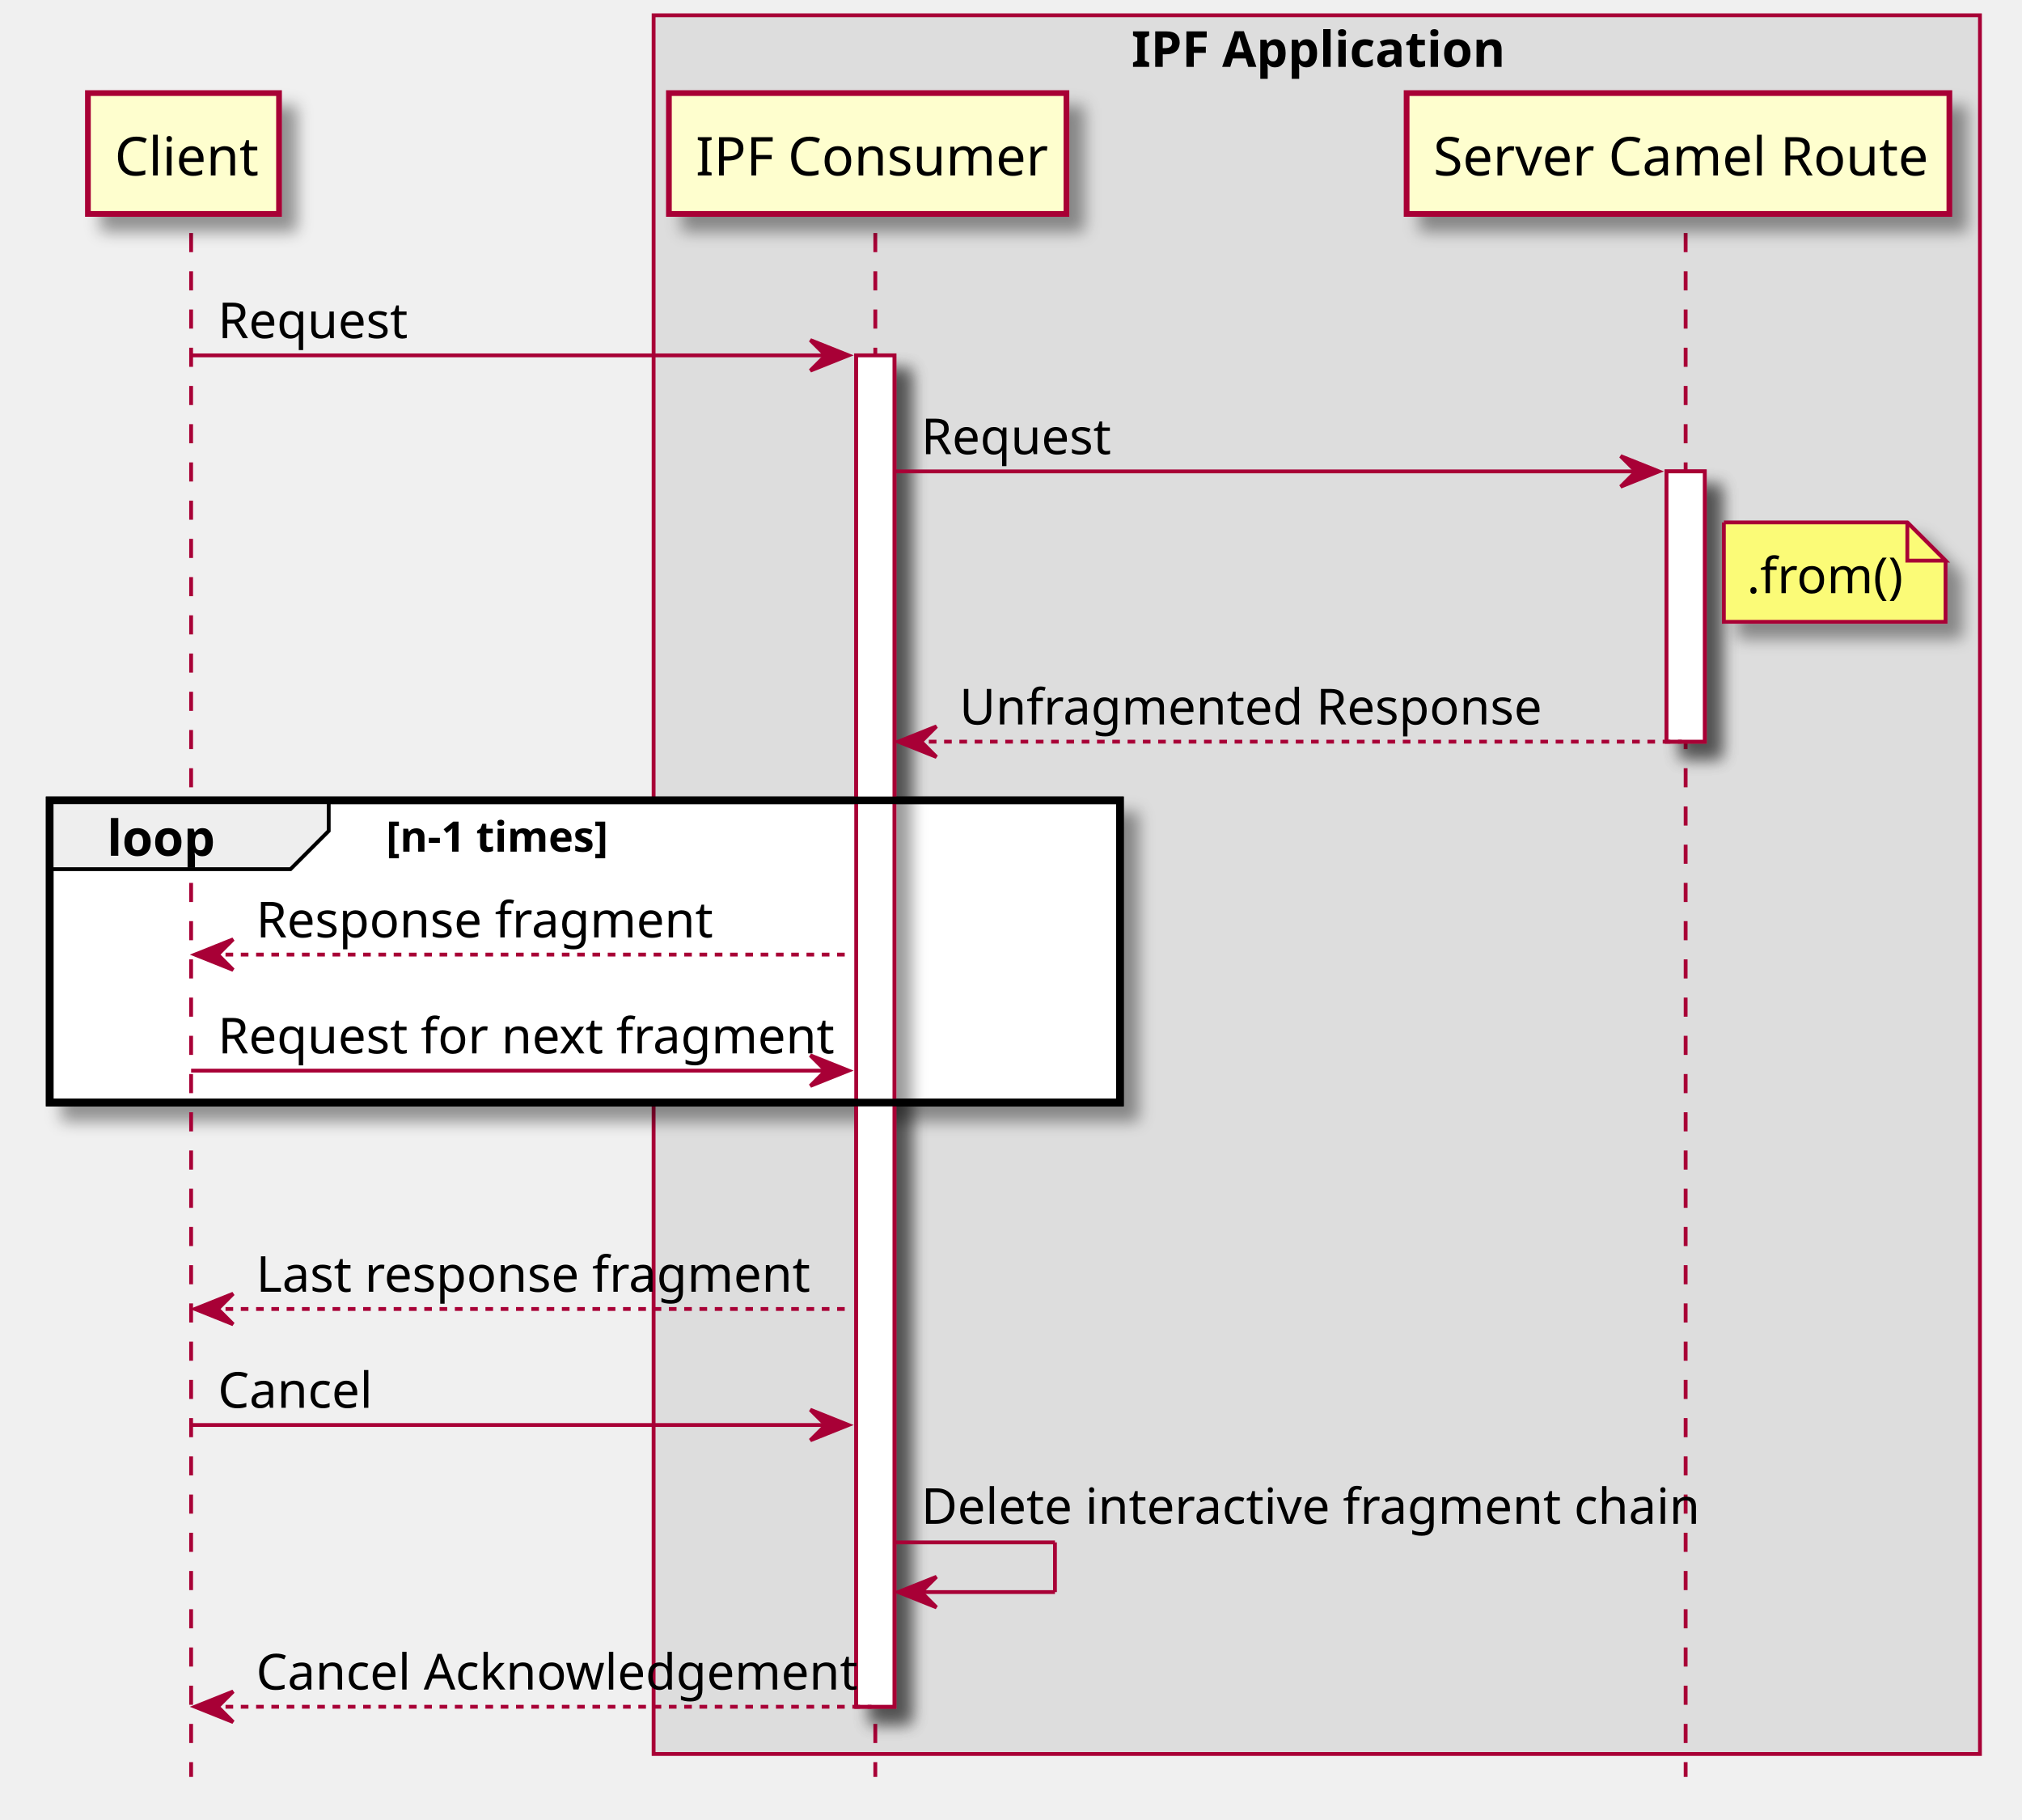
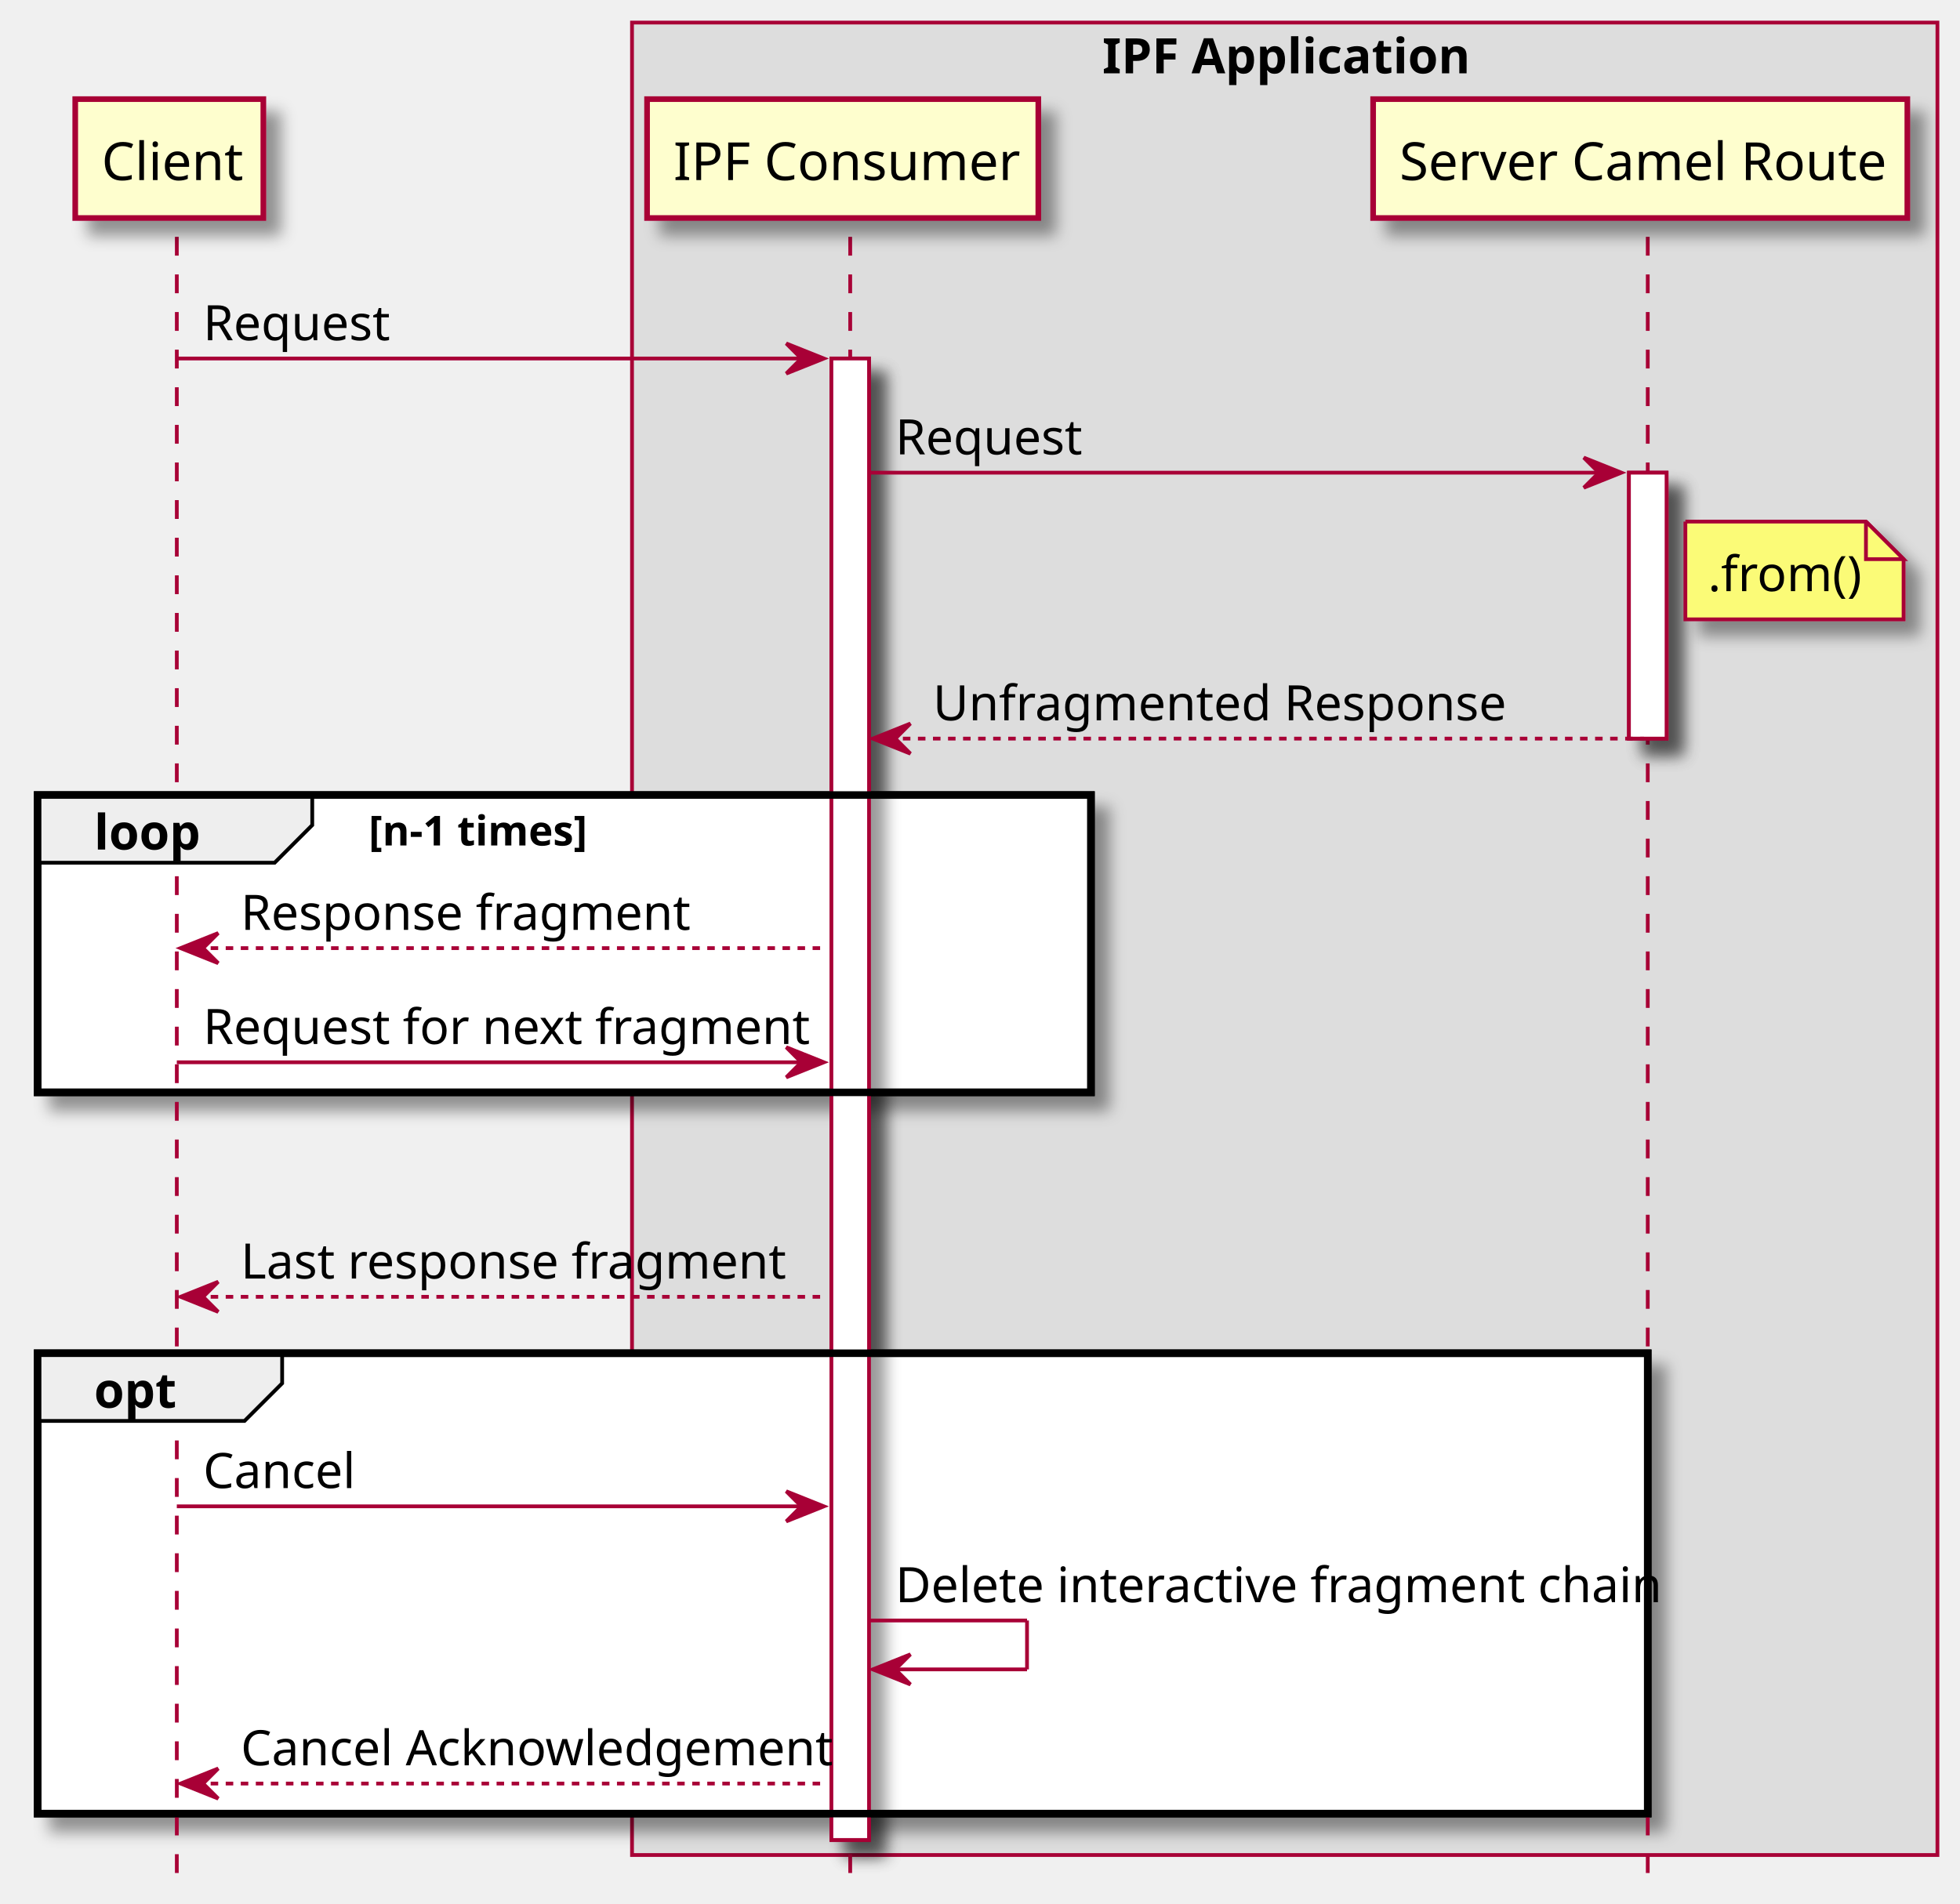
- <svg xmlns="http://www.w3.org/2000/svg" contentScriptType="application/ecmascript" contentStyleType="text/css" height="476px" preserveAspectRatio="none" style="width:529px;height:476px;" version="1.1" viewBox="0 0 529 476" width="529px" zoomAndPan="magnify">
+ <svg xmlns="http://www.w3.org/2000/svg" contentScriptType="application/ecmascript" contentStyleType="text/css" height="506px" preserveAspectRatio="none" style="width:521px;height:506px;background:#FFFFFF;" version="1.1" viewBox="0 0 521 506" width="521px" zoomAndPan="magnify">
  <defs>
-     <filter height="300%" id="fbzs6uluedzlb" width="300%" x="-1" y="-1">
+     <filter height="300%" id="fpdopaoqis5y3" width="300%" x="-1" y="-1">
      <feGaussianBlur result="blurOut" stdDeviation="2.0" />
      <feColorMatrix in="blurOut" result="blurOut2" type="matrix" values="0 0 0 0 0 0 0 0 0 0 0 0 0 0 0 0 0 0 .4 0" />
      <feOffset dx="4.0" dy="4.0" in="blurOut2" result="blurOut3" />
      <feBlend in="SourceGraphic" in2="blurOut3" mode="normal" />
    </filter>
  </defs>
  <g>
-     <rect fill="#DDDDDD" height="454.828" style="stroke: #A80036; stroke-width: 1.0;" width="347" x="171" y="4" />
-     <text fill="#000000" font-family="sans-serif" font-size="13" font-weight="bold" lengthAdjust="spacingAndGlyphs" textLength="97" x="296" y="17.495">IPF Application</text>
-     <rect fill="#FFFFFF" filter="url(#fbzs6uluedzlb)" height="353.516" style="stroke: #A80036; stroke-width: 1.0;" width="10" x="224" y="92.961" />
-     <rect fill="#FFFFFF" filter="url(#fbzs6uluedzlb)" height="70.703" style="stroke: #A80036; stroke-width: 1.0;" width="10" x="436" y="123.312" />
-     <rect fill="#FFFFFF" filter="url(#fbzs6uluedzlb)" height="79.055" style="stroke: #000000; stroke-width: 2.0;" width="280" x="13" y="209.367" />
-     <line style="stroke: #A80036; stroke-width: 1.0; stroke-dasharray: 5.0,5.0;" x1="50" x2="50" y1="60.961" y2="464.828" />
-     <line style="stroke: #A80036; stroke-width: 1.0; stroke-dasharray: 5.0,5.0;" x1="229" x2="229" y1="60.961" y2="464.828" />
-     <line style="stroke: #A80036; stroke-width: 1.0; stroke-dasharray: 5.0,5.0;" x1="441" x2="441" y1="60.961" y2="464.828" />
-     <rect fill="#FEFECE" filter="url(#fbzs6uluedzlb)" height="31.609" style="stroke: #A80036; stroke-width: 1.5;" width="50" x="23" y="24.352" />
-     <text fill="#000000" font-family="sans-serif" font-size="14" lengthAdjust="spacingAndGlyphs" textLength="36" x="30" y="45.885">Client</text>
-     <rect fill="#FEFECE" filter="url(#fbzs6uluedzlb)" height="31.609" style="stroke: #A80036; stroke-width: 1.5;" width="104" x="175" y="24.352" />
-     <text fill="#000000" font-family="sans-serif" font-size="14" lengthAdjust="spacingAndGlyphs" textLength="90" x="182" y="45.885">IPF Consumer</text>
-     <rect fill="#FEFECE" filter="url(#fbzs6uluedzlb)" height="31.609" style="stroke: #A80036; stroke-width: 1.5;" width="142" x="368" y="24.352" />
-     <text fill="#000000" font-family="sans-serif" font-size="14" lengthAdjust="spacingAndGlyphs" textLength="128" x="375" y="45.885">Server Camel Route</text>
-     <rect fill="#FFFFFF" filter="url(#fbzs6uluedzlb)" height="353.516" style="stroke: #A80036; stroke-width: 1.0;" width="10" x="224" y="92.961" />
-     <rect fill="#FFFFFF" filter="url(#fbzs6uluedzlb)" height="70.703" style="stroke: #A80036; stroke-width: 1.0;" width="10" x="436" y="123.312" />
-     <polygon fill="#A80036" points="212,88.961,222,92.961,212,96.961,216,92.961" style="stroke: #A80036; stroke-width: 1.0;" />
-     <line style="stroke: #A80036; stroke-width: 1.0;" x1="50" x2="218" y1="92.961" y2="92.961" />
-     <text fill="#000000" font-family="sans-serif" font-size="13" lengthAdjust="spacingAndGlyphs" textLength="48" x="57" y="88.456">Request</text>
-     <polygon fill="#A80036" points="424,119.312,434,123.312,424,127.312,428,123.312" style="stroke: #A80036; stroke-width: 1.0;" />
-     <line style="stroke: #A80036; stroke-width: 1.0;" x1="234" x2="430" y1="123.312" y2="123.312" />
-     <text fill="#000000" font-family="sans-serif" font-size="13" lengthAdjust="spacingAndGlyphs" textLength="48" x="241" y="118.808">Request</text>
-     <path d="M451,136.664 L451,162.664 L509,162.664 L509,146.664 L499,136.664 L451,136.664 " fill="#FBFB77" filter="url(#fbzs6uluedzlb)" style="stroke: #A80036; stroke-width: 1.0;" />
-     <path d="M499,136.664 L499,146.664 L509,146.664 L499,136.664 " fill="#FBFB77" style="stroke: #A80036; stroke-width: 1.0;" />
-     <text fill="#000000" font-family="sans-serif" font-size="13" lengthAdjust="spacingAndGlyphs" textLength="37" x="457" y="155.159">.from()</text>
-     <polygon fill="#A80036" points="245,190.016,235,194.016,245,198.016,241,194.016" style="stroke: #A80036; stroke-width: 1.0;" />
-     <line style="stroke: #A80036; stroke-width: 1.0; stroke-dasharray: 2.0,2.0;" x1="239" x2="440" y1="194.016" y2="194.016" />
-     <text fill="#000000" font-family="sans-serif" font-size="13" lengthAdjust="spacingAndGlyphs" textLength="142" x="251" y="189.511">Unfragmented Response</text>
-     <path d="M13,209.367 L86,209.367 L86,217.367 L76,227.367 L13,227.367 L13,209.367 " fill="#EEEEEE" style="stroke: #000000; stroke-width: 1.0;" />
-     <rect fill="none" height="79.055" style="stroke: #000000; stroke-width: 2.0;" width="280" x="13" y="209.367" />
-     <text fill="#000000" font-family="sans-serif" font-size="13" font-weight="bold" lengthAdjust="spacingAndGlyphs" textLength="28" x="28" y="223.862">loop</text>
-     <text fill="#000000" font-family="sans-serif" font-size="11" font-weight="bold" lengthAdjust="spacingAndGlyphs" textLength="60" x="101" y="222.786">[n-1 times]</text>
-     <polygon fill="#A80036" points="61,245.719,51,249.719,61,253.719,57,249.719" style="stroke: #A80036; stroke-width: 1.0;" />
-     <line style="stroke: #A80036; stroke-width: 1.0; stroke-dasharray: 2.0,2.0;" x1="55" x2="223" y1="249.719" y2="249.719" />
-     <text fill="#000000" font-family="sans-serif" font-size="13" lengthAdjust="spacingAndGlyphs" textLength="112" x="67" y="245.214">Response fragment</text>
-     <polygon fill="#A80036" points="212,276.07,222,280.07,212,284.07,216,280.07" style="stroke: #A80036; stroke-width: 1.0;" />
-     <line style="stroke: #A80036; stroke-width: 1.0;" x1="50" x2="218" y1="280.07" y2="280.07" />
-     <text fill="#000000" font-family="sans-serif" font-size="13" lengthAdjust="spacingAndGlyphs" textLength="149" x="57" y="275.565">Request for next fragment</text>
-     <polygon fill="#A80036" points="61,338.422,51,342.422,61,346.422,57,342.422" style="stroke: #A80036; stroke-width: 1.0;" />
-     <line style="stroke: #A80036; stroke-width: 1.0; stroke-dasharray: 2.0,2.0;" x1="55" x2="223" y1="342.422" y2="342.422" />
-     <text fill="#000000" font-family="sans-serif" font-size="13" lengthAdjust="spacingAndGlyphs" textLength="136" x="67" y="337.917">Last response fragment</text>
-     <polygon fill="#A80036" points="212,368.773,222,372.773,212,376.773,216,372.773" style="stroke: #A80036; stroke-width: 1.0;" />
-     <line style="stroke: #A80036; stroke-width: 1.0;" x1="50" x2="218" y1="372.773" y2="372.773" />
-     <text fill="#000000" font-family="sans-serif" font-size="13" lengthAdjust="spacingAndGlyphs" textLength="40" x="57" y="368.269">Cancel</text>
-     <line style="stroke: #A80036; stroke-width: 1.0;" x1="234" x2="276" y1="403.477" y2="403.477" />
-     <line style="stroke: #A80036; stroke-width: 1.0;" x1="276" x2="276" y1="403.477" y2="416.477" />
-     <line style="stroke: #A80036; stroke-width: 1.0;" x1="235" x2="276" y1="416.477" y2="416.477" />
-     <polygon fill="#A80036" points="245,412.477,235,416.477,245,420.477,241,416.477" style="stroke: #A80036; stroke-width: 1.0;" />
-     <text fill="#000000" font-family="sans-serif" font-size="13" lengthAdjust="spacingAndGlyphs" textLength="188" x="241" y="398.62">Delete interactive fragment chain</text>
-     <polygon fill="#A80036" points="61,442.477,51,446.477,61,450.477,57,446.477" style="stroke: #A80036; stroke-width: 1.0;" />
-     <line style="stroke: #A80036; stroke-width: 1.0; stroke-dasharray: 2.0,2.0;" x1="55" x2="228" y1="446.477" y2="446.477" />
-     <text fill="#000000" font-family="sans-serif" font-size="13" lengthAdjust="spacingAndGlyphs" textLength="150" x="67" y="441.972">Cancel Acknowledgement</text>
+     <rect fill="#DDDDDD" height="487.18" style="stroke:#A80036;stroke-width:1.0;" width="347" x="168" y="6" />
+     <text fill="#000000" font-family="sans-serif" font-size="13" font-weight="bold" lengthAdjust="spacing" textLength="97" x="293" y="19.495">IPF Application</text>
+     <rect fill="#FFFFFF" filter="url(#fpdopaoqis5y3)" height="393.867" style="stroke:#A80036;stroke-width:1.0;" width="10" x="221" y="95.312" />
+     <rect fill="#FFFFFF" filter="url(#fpdopaoqis5y3)" height="70.703" style="stroke:#A80036;stroke-width:1.0;" width="10" x="433" y="125.664" />
+     <rect fill="#FFFFFF" filter="url(#fpdopaoqis5y3)" height="79.055" style="stroke:#000000;stroke-width:2.0;" width="280" x="10" y="211.367" />
+     <rect fill="#FFFFFF" filter="url(#fpdopaoqis5y3)" height="122.406" style="stroke:#000000;stroke-width:2.0;" width="428" x="10" y="359.773" />
+     <line style="stroke:#A80036;stroke-width:1.0;stroke-dasharray:5.0,5.0;" x1="47" x2="47" y1="62.961" y2="499.18" />
+     <line style="stroke:#A80036;stroke-width:1.0;stroke-dasharray:5.0,5.0;" x1="226" x2="226" y1="62.961" y2="499.18" />
+     <line style="stroke:#A80036;stroke-width:1.0;stroke-dasharray:5.0,5.0;" x1="438" x2="438" y1="62.961" y2="499.18" />
+     <rect fill="#FEFECE" filter="url(#fpdopaoqis5y3)" height="31.609" style="stroke:#A80036;stroke-width:1.5;" width="50" x="20" y="26.352" />
+     <text fill="#000000" font-family="sans-serif" font-size="14" lengthAdjust="spacing" textLength="36" x="27" y="47.885">Client</text>
+     <rect fill="#FEFECE" filter="url(#fpdopaoqis5y3)" height="31.609" style="stroke:#A80036;stroke-width:1.5;" width="104" x="172" y="26.352" />
+     <text fill="#000000" font-family="sans-serif" font-size="14" lengthAdjust="spacing" textLength="90" x="179" y="47.885">IPF Consumer</text>
+     <rect fill="#FEFECE" filter="url(#fpdopaoqis5y3)" height="31.609" style="stroke:#A80036;stroke-width:1.5;" width="142" x="365" y="26.352" />
+     <text fill="#000000" font-family="sans-serif" font-size="14" lengthAdjust="spacing" textLength="128" x="372" y="47.885">Server Camel Route</text>
+     <rect fill="#FFFFFF" filter="url(#fpdopaoqis5y3)" height="393.867" style="stroke:#A80036;stroke-width:1.0;" width="10" x="221" y="95.312" />
+     <rect fill="#FFFFFF" filter="url(#fpdopaoqis5y3)" height="70.703" style="stroke:#A80036;stroke-width:1.0;" width="10" x="433" y="125.664" />
+     <polygon fill="#A80036" points="209,91.312,219,95.312,209,99.312,213,95.312" style="stroke:#A80036;stroke-width:1.0;" />
+     <line style="stroke:#A80036;stroke-width:1.0;" x1="47" x2="215" y1="95.312" y2="95.312" />
+     <text fill="#000000" font-family="sans-serif" font-size="13" lengthAdjust="spacing" textLength="48" x="54" y="90.456">Request</text>
+     <polygon fill="#A80036" points="421,121.664,431,125.664,421,129.664,425,125.664" style="stroke:#A80036;stroke-width:1.0;" />
+     <line style="stroke:#A80036;stroke-width:1.0;" x1="231" x2="427" y1="125.664" y2="125.664" />
+     <text fill="#000000" font-family="sans-serif" font-size="13" lengthAdjust="spacing" textLength="48" x="238" y="120.808">Request</text>
+     <path d="M448,138.664 L448,164.664 L506,164.664 L506,148.664 L496,138.664 L448,138.664 " fill="#FBFB77" filter="url(#fpdopaoqis5y3)" style="stroke:#A80036;stroke-width:1.0;" />
+     <path d="M496,138.664 L496,148.664 L506,148.664 L496,138.664 " fill="#FBFB77" style="stroke:#A80036;stroke-width:1.0;" />
+     <text fill="#000000" font-family="sans-serif" font-size="13" lengthAdjust="spacing" textLength="37" x="454" y="157.159">.from()</text>
+     <polygon fill="#A80036" points="242,192.367,232,196.367,242,200.367,238,196.367" style="stroke:#A80036;stroke-width:1.0;" />
+     <line style="stroke:#A80036;stroke-width:1.0;stroke-dasharray:2.0,2.0;" x1="236" x2="437" y1="196.367" y2="196.367" />
+     <text fill="#000000" font-family="sans-serif" font-size="13" lengthAdjust="spacing" textLength="142" x="248" y="191.511">Unfragmented Response</text>
+     <path d="M10,211.367 L83,211.367 L83,219.367 L73,229.367 L10,229.367 L10,211.367 " fill="#EEEEEE" style="stroke:#000000;stroke-width:1.0;" />
+     <rect fill="none" height="79.055" style="stroke:#000000;stroke-width:2.0;" width="280" x="10" y="211.367" />
+     <text fill="#000000" font-family="sans-serif" font-size="13" font-weight="bold" lengthAdjust="spacing" textLength="28" x="25" y="225.862">loop</text>
+     <text fill="#000000" font-family="sans-serif" font-size="11" font-weight="bold" lengthAdjust="spacing" textLength="60" x="98" y="224.786">[n-1 times]</text>
+     <polygon fill="#A80036" points="58,248.07,48,252.07,58,256.07,54,252.07" style="stroke:#A80036;stroke-width:1.0;" />
+     <line style="stroke:#A80036;stroke-width:1.0;stroke-dasharray:2.0,2.0;" x1="52" x2="220" y1="252.07" y2="252.07" />
+     <text fill="#000000" font-family="sans-serif" font-size="13" lengthAdjust="spacing" textLength="112" x="64" y="247.214">Response fragment</text>
+     <polygon fill="#A80036" points="209,278.422,219,282.422,209,286.422,213,282.422" style="stroke:#A80036;stroke-width:1.0;" />
+     <line style="stroke:#A80036;stroke-width:1.0;" x1="47" x2="215" y1="282.422" y2="282.422" />
+     <text fill="#000000" font-family="sans-serif" font-size="13" lengthAdjust="spacing" textLength="149" x="54" y="277.565">Request for next fragment</text>
+     <polygon fill="#A80036" points="58,340.773,48,344.773,58,348.773,54,344.773" style="stroke:#A80036;stroke-width:1.0;" />
+     <line style="stroke:#A80036;stroke-width:1.0;stroke-dasharray:2.0,2.0;" x1="52" x2="220" y1="344.773" y2="344.773" />
+     <text fill="#000000" font-family="sans-serif" font-size="13" lengthAdjust="spacing" textLength="136" x="64" y="339.917">Last response fragment</text>
+     <path d="M10,359.773 L75,359.773 L75,367.773 L65,377.773 L10,377.773 L10,359.773 " fill="#EEEEEE" style="stroke:#000000;stroke-width:1.0;" />
+     <rect fill="none" height="122.406" style="stroke:#000000;stroke-width:2.0;" width="428" x="10" y="359.773" />
+     <text fill="#000000" font-family="sans-serif" font-size="13" font-weight="bold" lengthAdjust="spacing" textLength="20" x="25" y="374.269">opt</text>
+     <polygon fill="#A80036" points="209,396.477,219,400.477,209,404.477,213,400.477" style="stroke:#A80036;stroke-width:1.0;" />
+     <line style="stroke:#A80036;stroke-width:1.0;" x1="47" x2="215" y1="400.477" y2="400.477" />
+     <text fill="#000000" font-family="sans-serif" font-size="13" lengthAdjust="spacing" textLength="40" x="54" y="395.62">Cancel</text>
+     <line style="stroke:#A80036;stroke-width:1.0;" x1="231" x2="273" y1="430.828" y2="430.828" />
+     <line style="stroke:#A80036;stroke-width:1.0;" x1="273" x2="273" y1="430.828" y2="443.828" />
+     <line style="stroke:#A80036;stroke-width:1.0;" x1="232" x2="273" y1="443.828" y2="443.828" />
+     <polygon fill="#A80036" points="242,439.828,232,443.828,242,447.828,238,443.828" style="stroke:#A80036;stroke-width:1.0;" />
+     <text fill="#000000" font-family="sans-serif" font-size="13" lengthAdjust="spacing" textLength="188" x="238" y="425.972">Delete interactive fragment chain</text>
+     <polygon fill="#A80036" points="58,470.18,48,474.18,58,478.18,54,474.18" style="stroke:#A80036;stroke-width:1.0;" />
+     <line style="stroke:#A80036;stroke-width:1.0;stroke-dasharray:2.0,2.0;" x1="52" x2="220" y1="474.18" y2="474.18" />
+     <text fill="#000000" font-family="sans-serif" font-size="13" lengthAdjust="spacing" textLength="150" x="64" y="469.323">Cancel Acknowledgement</text>
  </g>
</svg>
